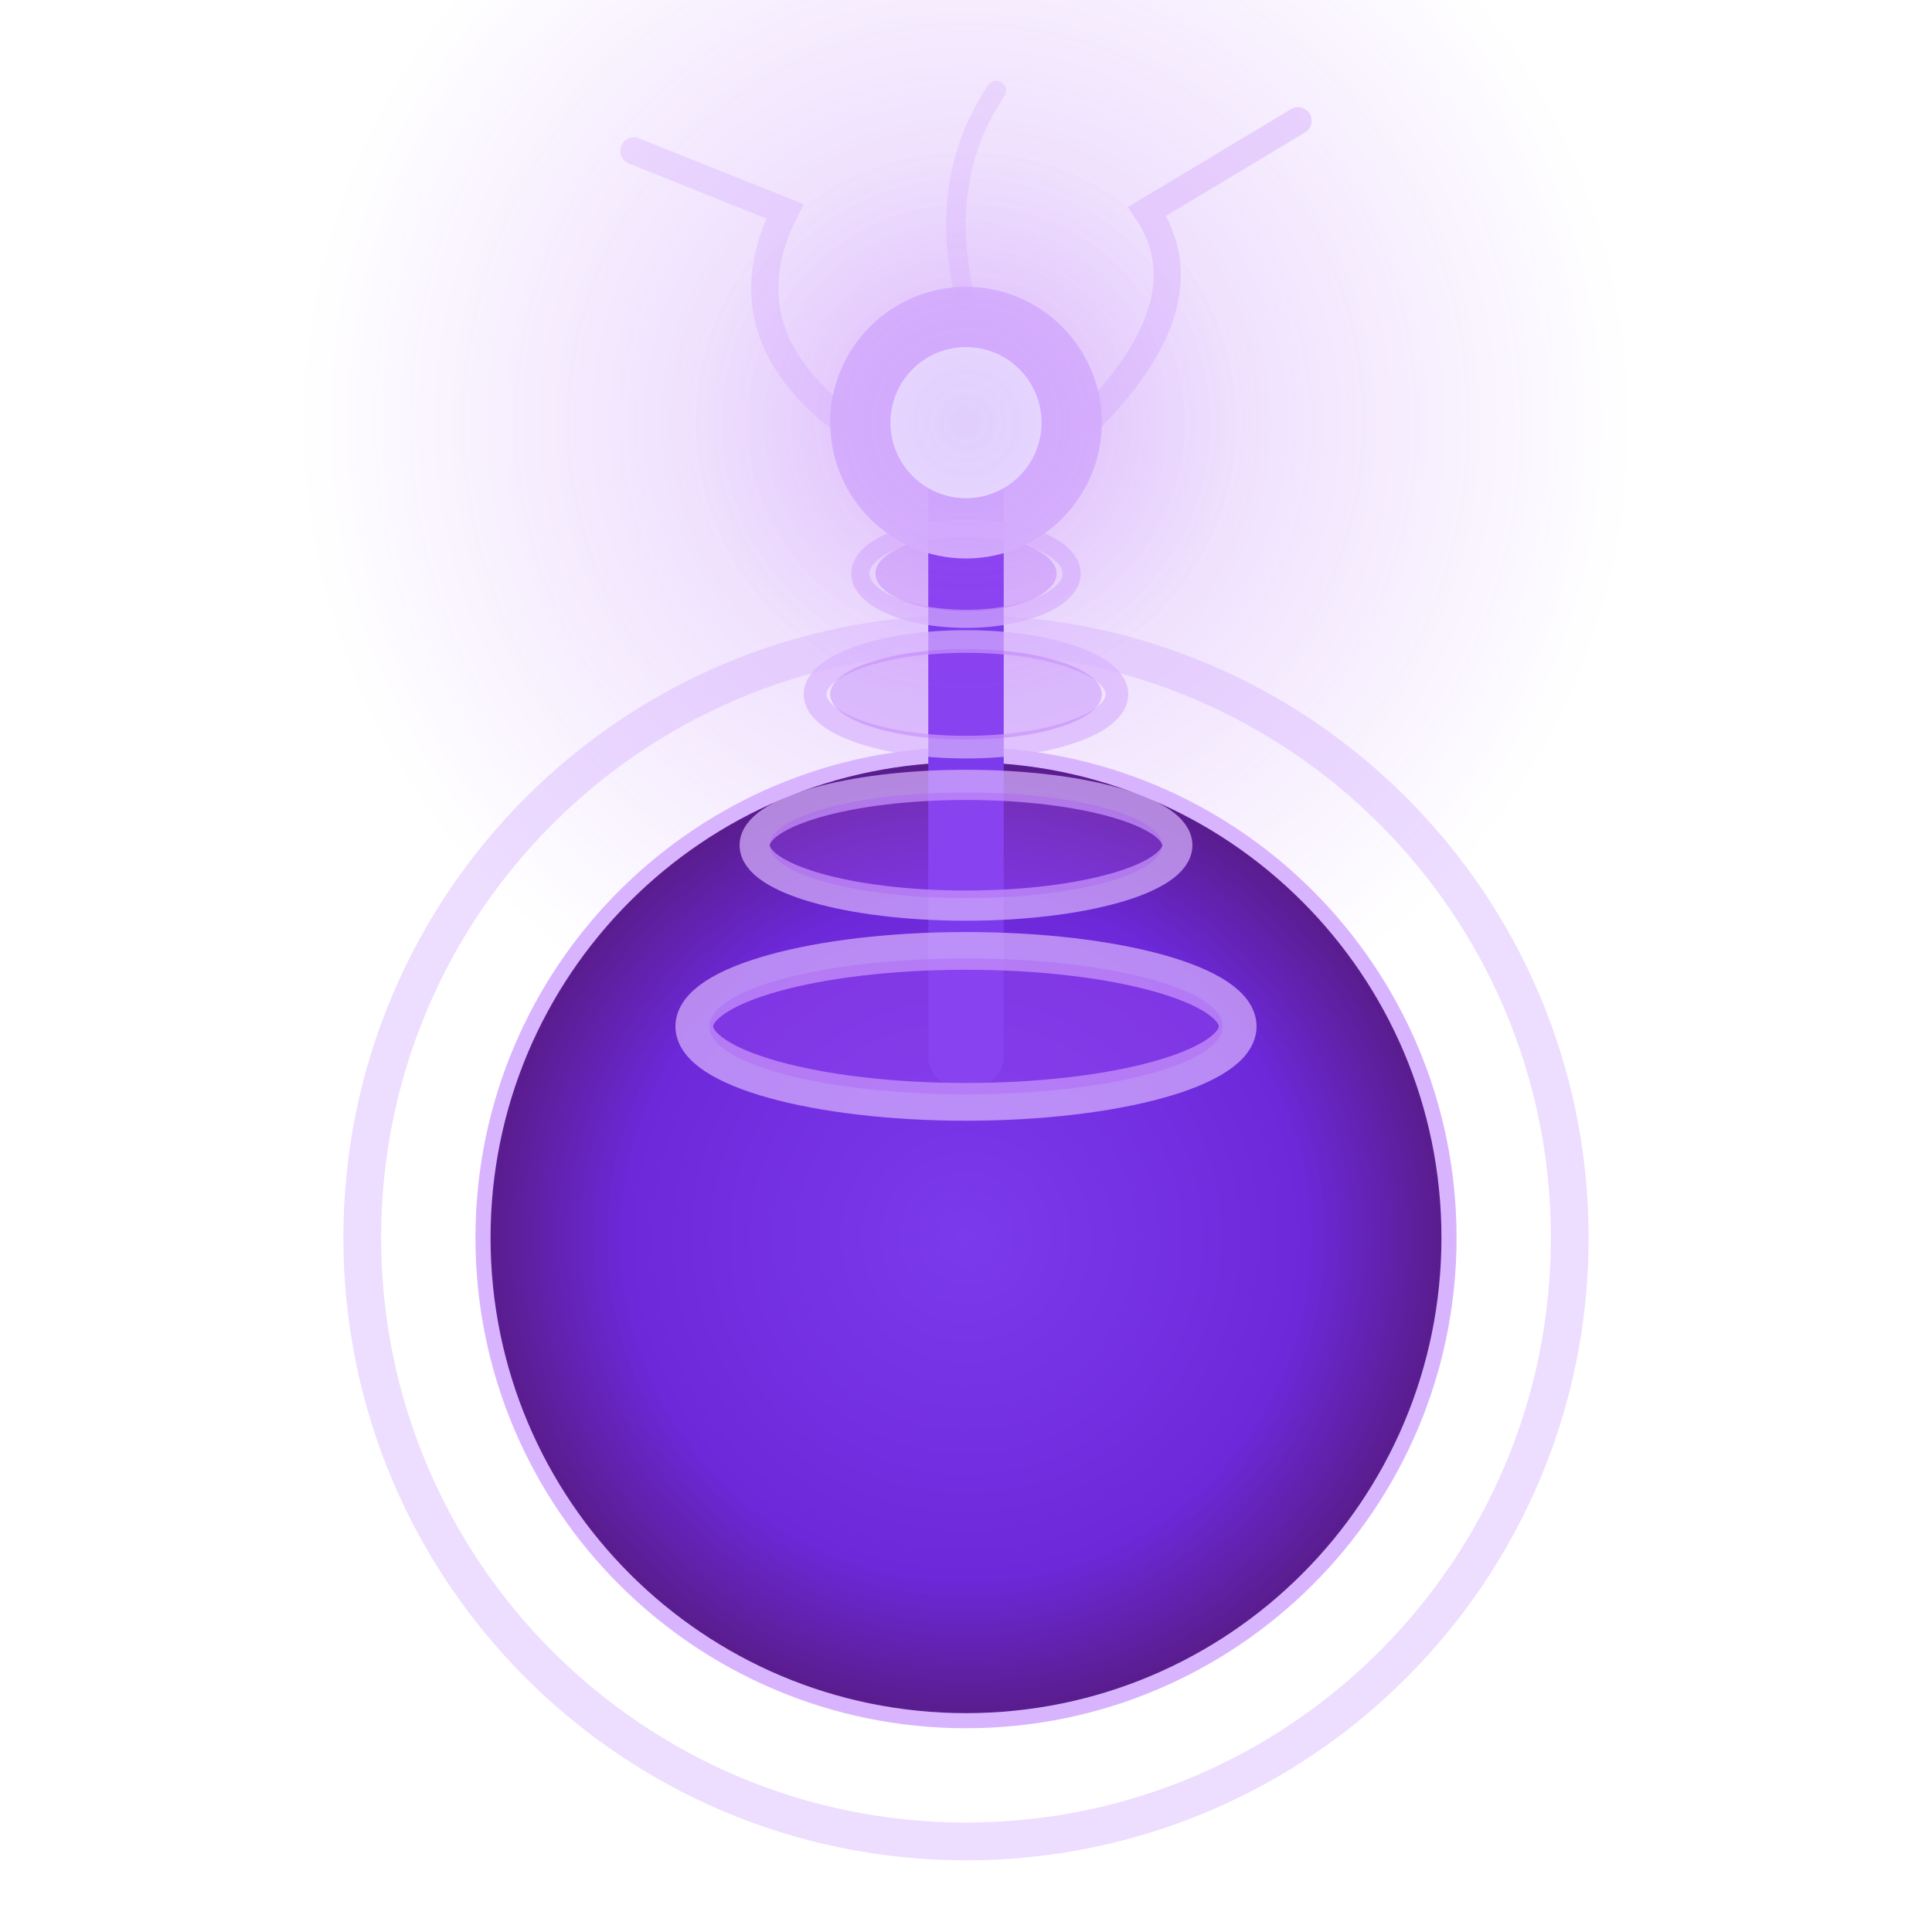
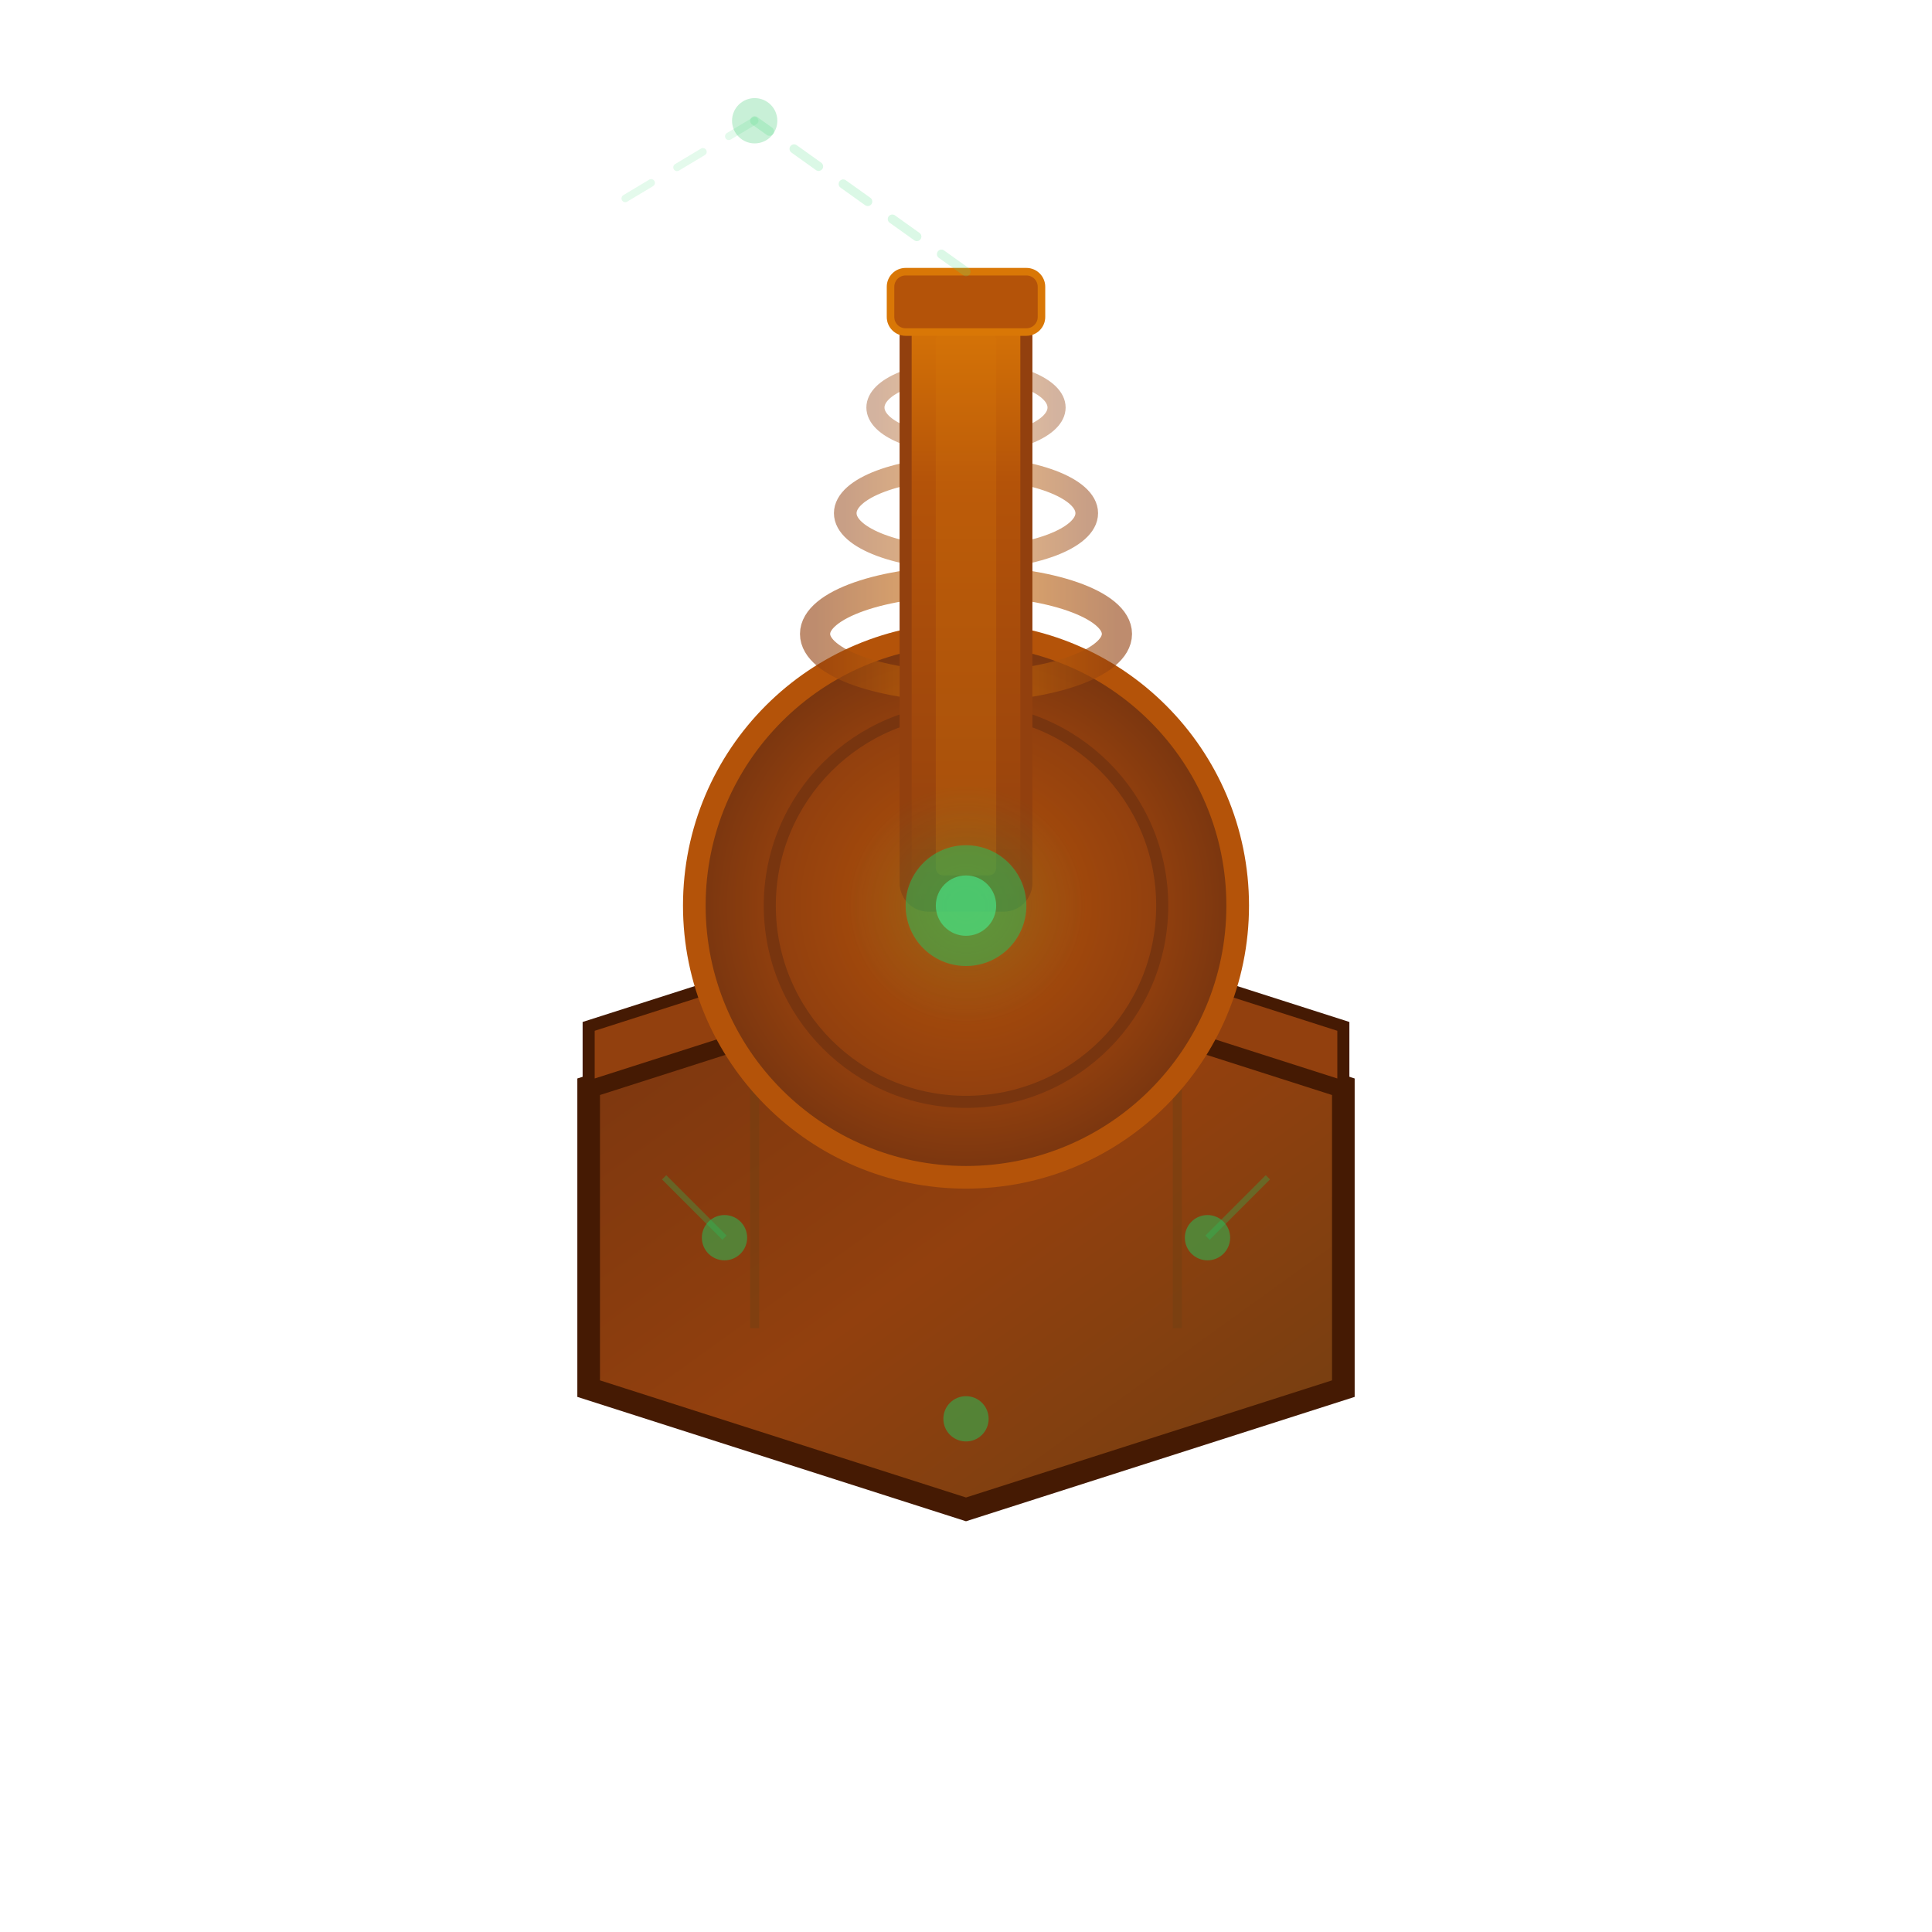
<svg xmlns="http://www.w3.org/2000/svg" viewBox="0 0 128 128">
  <defs>
-     <radialGradient id="tg0" cx="50%" cy="50%" r="50%">
-       <stop offset="0%" stop-color="#a855f7" stop-opacity="0.3" />
-       <stop offset="100%" stop-color="#a855f7" stop-opacity="0" />
+     <linearGradient id="base-g" x1="0%" y1="0%" x2="100%" y2="100%">
+       <stop offset="0%" stop-color="#78350f" />
+       <stop offset="50%" stop-color="#92400e" />
+       <stop offset="100%" stop-color="#713f12" />
+     </linearGradient>
+     <linearGradient id="barrel-g" x1="0%" y1="0%" x2="0%" y2="100%">
+       <stop offset="0%" stop-color="#d97706" />
+       <stop offset="30%" stop-color="#b45309" />
+       <stop offset="100%" stop-color="#92400e" />
+     </linearGradient>
+     <radialGradient id="hub-g" cx="50%" cy="50%" r="50%">
+       <stop offset="0%" stop-color="#b45309" />
+       <stop offset="70%" stop-color="#92400e" />
+       <stop offset="100%" stop-color="#78350f" />
    </radialGradient>
-     <radialGradient id="tg1" cx="50%" cy="50%" r="50%">
-       <stop offset="0%" stop-color="#7c3aed" />
-       <stop offset="70%" stop-color="#6d28d9" />
-       <stop offset="100%" stop-color="#581c87" />
+     <radialGradient id="core-glow" cx="50%" cy="50%" r="50%">
+       <stop offset="0%" stop-color="#22c55e" stop-opacity="0.4" />
+       <stop offset="100%" stop-color="#22c55e" stop-opacity="0" />
    </radialGradient>
-     <radialGradient id="tg2" cx="50%" cy="50%" r="50%">
-       <stop offset="0%" stop-color="#a855f7" stop-opacity="0.25" />
-       <stop offset="100%" stop-color="#a855f7" stop-opacity="0" />
-     </radialGradient>
+     <linearGradient id="ring-g" x1="0%" y1="0%" x2="100%" y2="0%">
+       <stop offset="0%" stop-color="#92400e" />
+       <stop offset="50%" stop-color="#d97706" />
+       <stop offset="100%" stop-color="#92400e" />
+     </linearGradient>
  </defs>
-   <circle cx="64" cy="28" r="44" fill="url(#tg0)" />
-   <circle cx="64" cy="82" r="40" fill="none" stroke="#d8b4fe" stroke-width="2.5" opacity="0.45" />
-   <circle cx="64" cy="82" r="32" fill="url(#tg1)" stroke="#d8b4fe" stroke-width="1" />
-   <rect x="61.5" y="30" width="5" height="42" rx="2" fill="#7c3aed" />
-   <ellipse cx="64" cy="68" rx="18" ry="5" fill="none" stroke="#d8b4fe" stroke-width="2.5" opacity="0.7" />
-   <ellipse cx="64" cy="68" rx="17" ry="4.5" fill="#a855f7" opacity="0.3" />
-   <ellipse cx="64" cy="56" rx="14" ry="4" fill="none" stroke="#d8b4fe" stroke-width="2" opacity="0.7" />
-   <ellipse cx="64" cy="56" rx="13" ry="3.5" fill="#a855f7" opacity="0.3" />
-   <ellipse cx="64" cy="46" rx="10" ry="3.5" fill="none" stroke="#d8b4fe" stroke-width="1.5" opacity="0.7" />
-   <ellipse cx="64" cy="46" rx="9" ry="3" fill="#a855f7" opacity="0.3" />
-   <ellipse cx="64" cy="38" rx="7" ry="3" fill="none" stroke="#d8b4fe" stroke-width="1.2" opacity="0.7" />
-   <ellipse cx="64" cy="38" rx="6" ry="2.5" fill="#a855f7" opacity="0.3" />
-   <circle cx="64" cy="28" r="9" fill="#d8b4fe" opacity="0.95" />
-   <circle cx="64" cy="28" r="5" fill="#ede9fe" opacity="0.85" />
-   <g opacity="0.90">
-     <circle cx="64" cy="28" r="5" fill="#ede9fe" opacity="0.9" />
-   </g>
-   <g opacity="0.70">
-     <path d="M72,28 Q80,20 76,14 L86,8" fill="none" stroke="#d8b4fe" stroke-width="1.8" stroke-linecap="round" opacity="0.7" />
-     <path d="M56,28 Q48,22 52,14 L42,10" fill="none" stroke="#d8b4fe" stroke-width="1.8" stroke-linecap="round" opacity="0.6" />
-     <path d="M64,20 Q62,12 66,6" fill="none" stroke="#d8b4fe" stroke-width="1.3" stroke-linecap="round" opacity="0.5" />
-     <circle cx="64" cy="28" r="18" fill="url(#tg2)" />
-   </g>
+   <polygon points="64,100 89,92 89,72 64,64 39,72 39,92" fill="url(#base-g)" stroke="#451a03" stroke-width="1.5" />
+   <polygon points="64,64 89,72 89,68 64,60 39,68 39,72" fill="#92400e" stroke="#451a03" stroke-width="0.8" />
+   <line x1="50" y1="70" x2="50" y2="88" stroke="#713f12" stroke-width="0.6" opacity="0.5" />
+   <line x1="78" y1="70" x2="78" y2="88" stroke="#713f12" stroke-width="0.6" opacity="0.5" />
+   <circle cx="64" cy="60" r="18" fill="url(#hub-g)" stroke="#b45309" stroke-width="1.5" />
+   <circle cx="64" cy="60" r="13" fill="none" stroke="#78350f" stroke-width="0.8" />
+   <ellipse cx="64" cy="42" rx="10" ry="3.5" fill="none" stroke="url(#ring-g)" stroke-width="2" opacity="0.6" />
+   <ellipse cx="64" cy="34" rx="8" ry="3" fill="none" stroke="url(#ring-g)" stroke-width="1.5" opacity="0.5" />
+   <ellipse cx="64" cy="27" rx="6" ry="2.5" fill="none" stroke="url(#ring-g)" stroke-width="1.2" opacity="0.4" />
+   <rect x="60" y="20" width="8" height="40" rx="1.5" fill="url(#barrel-g)" stroke="#92400e" stroke-width="0.8" />
+   <rect x="62" y="22" width="4" height="36" rx="0.5" fill="#d97706" opacity="0.25" />
+   <rect x="59" y="18" width="10" height="4" rx="1" fill="#b45309" stroke="#d97706" stroke-width="0.5" />
+   <line x1="64" y1="18" x2="50" y2="8" stroke="#4ade80" stroke-width="0.6" opacity="0.2" stroke-dasharray="2,2" stroke-linecap="round" />
+   <line x1="50" y1="8" x2="40" y2="14" stroke="#4ade80" stroke-width="0.5" opacity="0.15" stroke-dasharray="2,2" stroke-linecap="round" />
+   <circle cx="50" cy="8" r="1.5" fill="#22c55e" opacity="0.25" />
+   <circle cx="64" cy="60" r="8" fill="url(#core-glow)" opacity="0.4" />
+   <circle cx="64" cy="60" r="4" fill="#22c55e" opacity="0.5" />
+   <circle cx="64" cy="60" r="2" fill="#4ade80" opacity="0.7" />
+   <circle cx="48" cy="82" r="1.5" fill="#22c55e" opacity="0.5" />
+   <circle cx="80" cy="82" r="1.5" fill="#22c55e" opacity="0.5" />
+   <circle cx="64" cy="94" r="1.5" fill="#22c55e" opacity="0.5" />
+   <path d="M48,82 L44,78" stroke="#22c55e" stroke-width="0.4" opacity="0.3" />
+   <path d="M80,82 L84,78" stroke="#22c55e" stroke-width="0.4" opacity="0.3" />
</svg>
